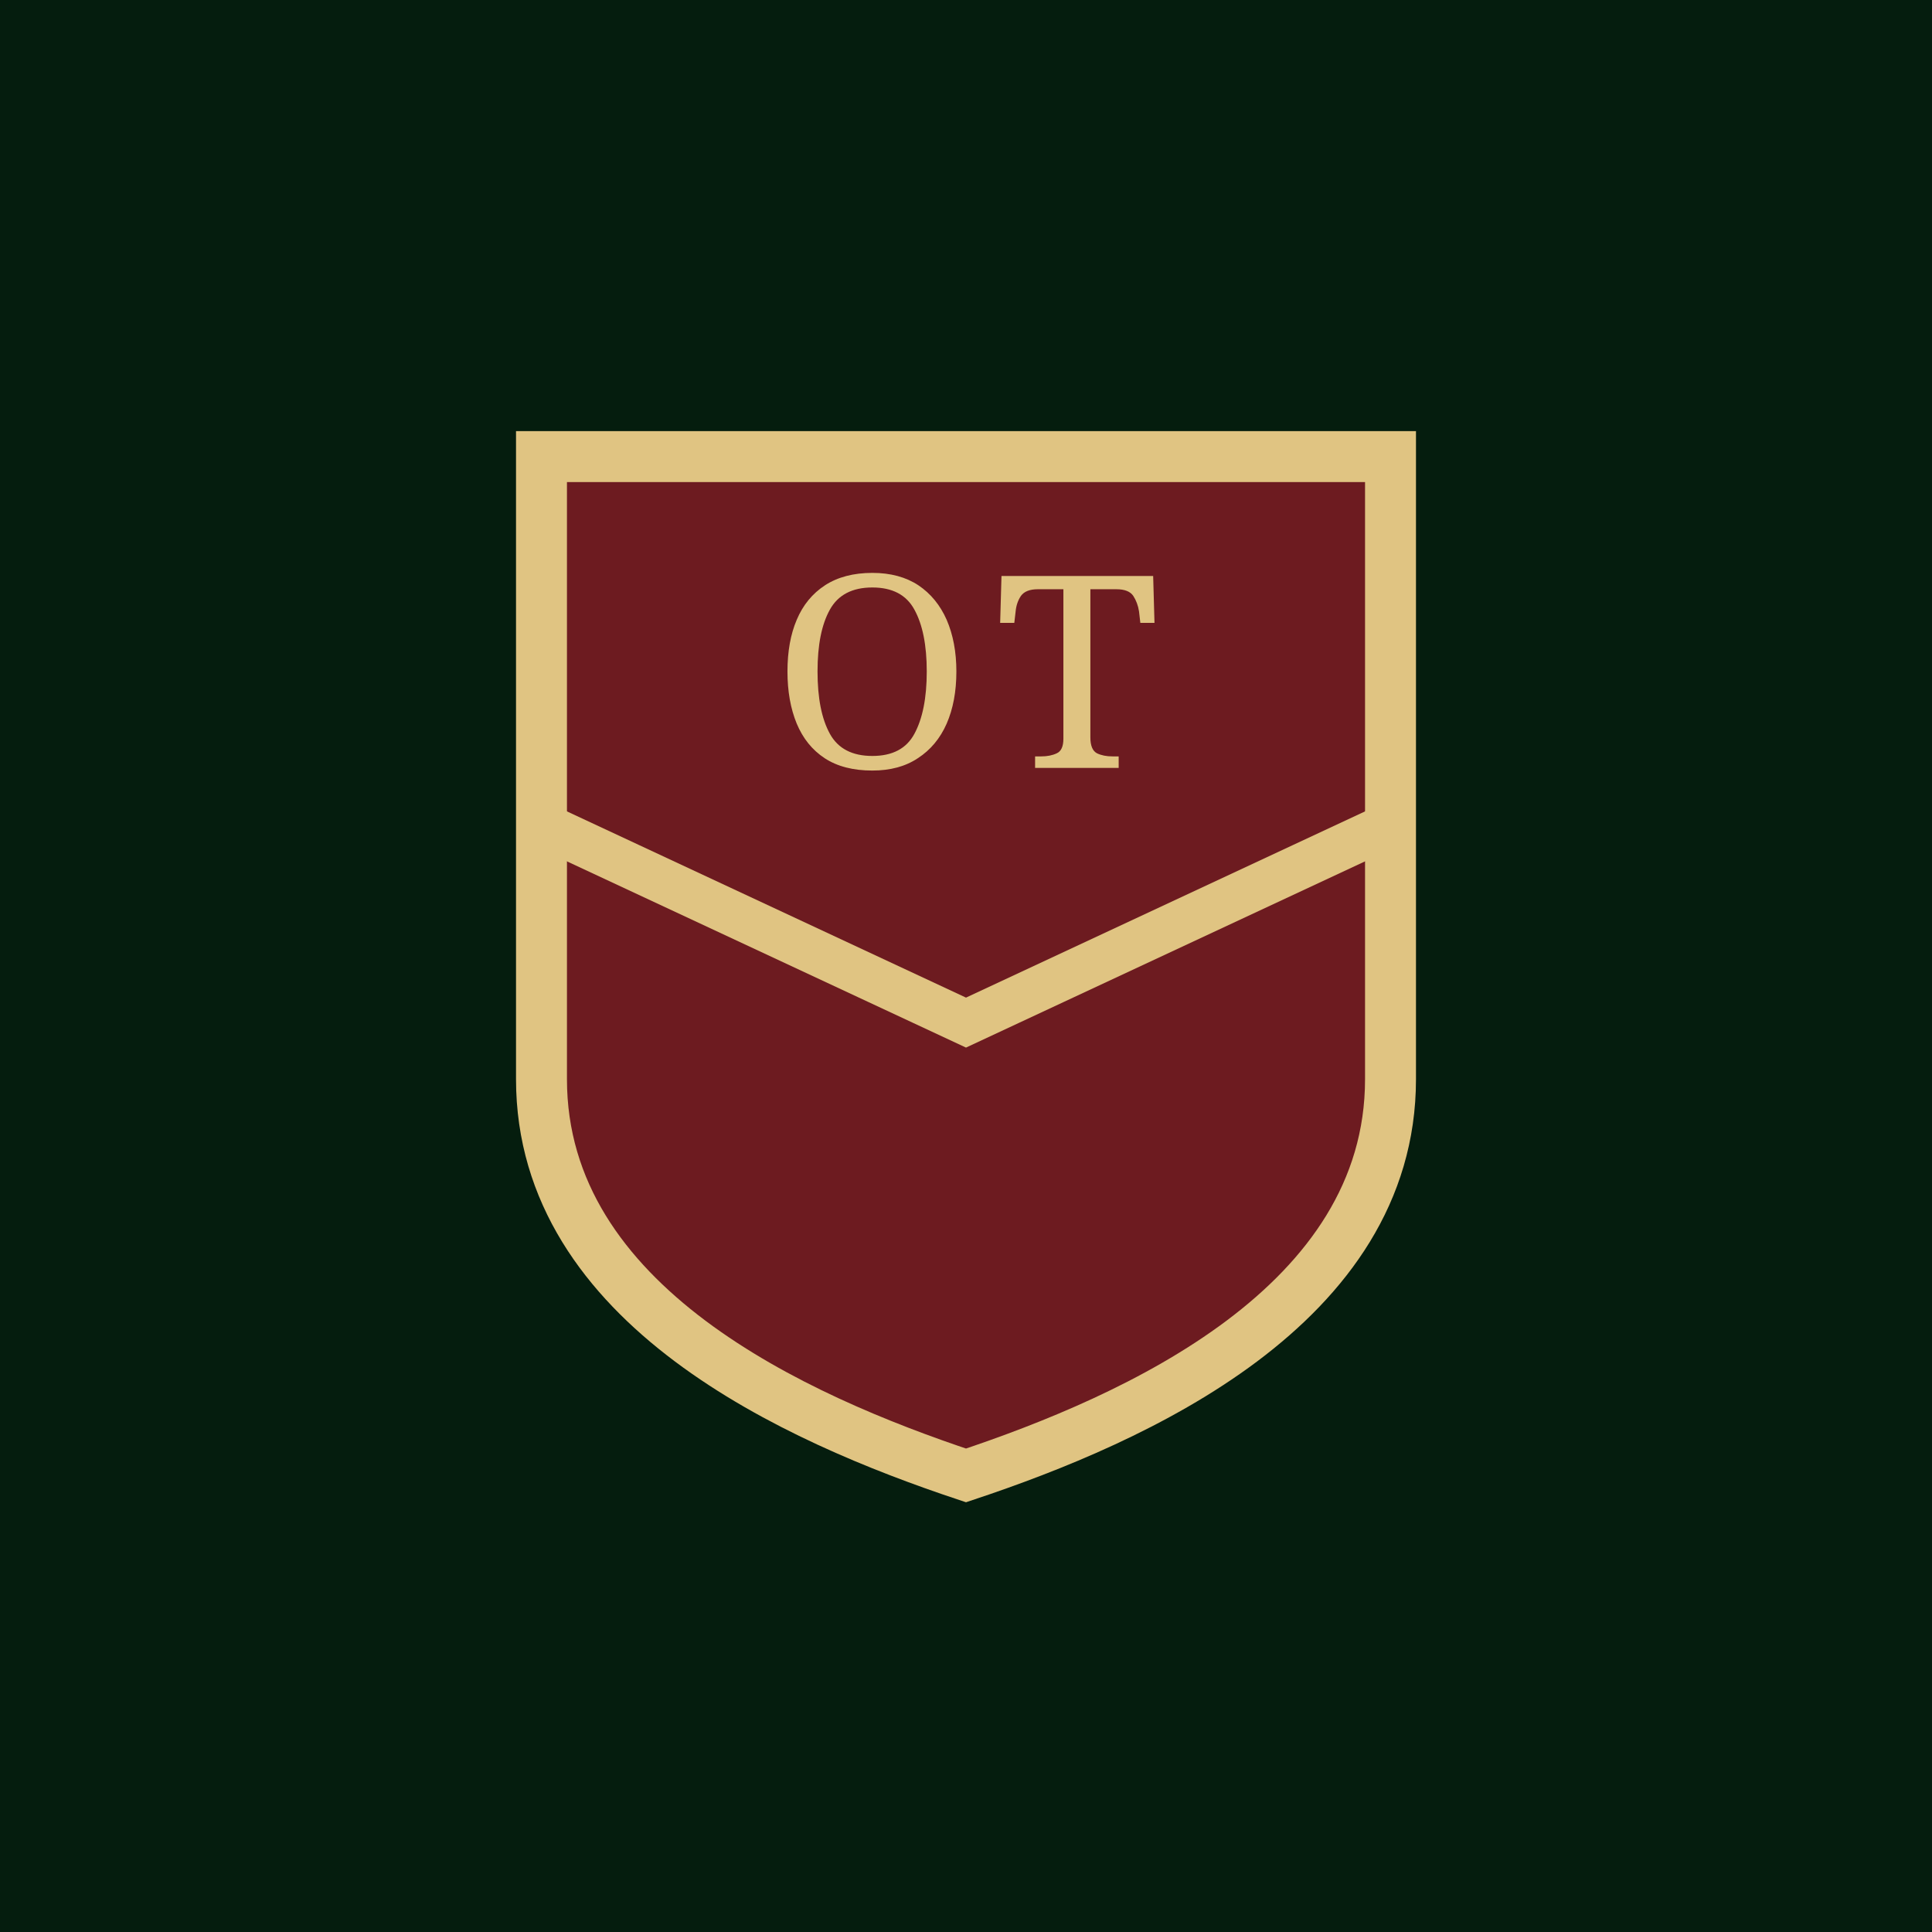
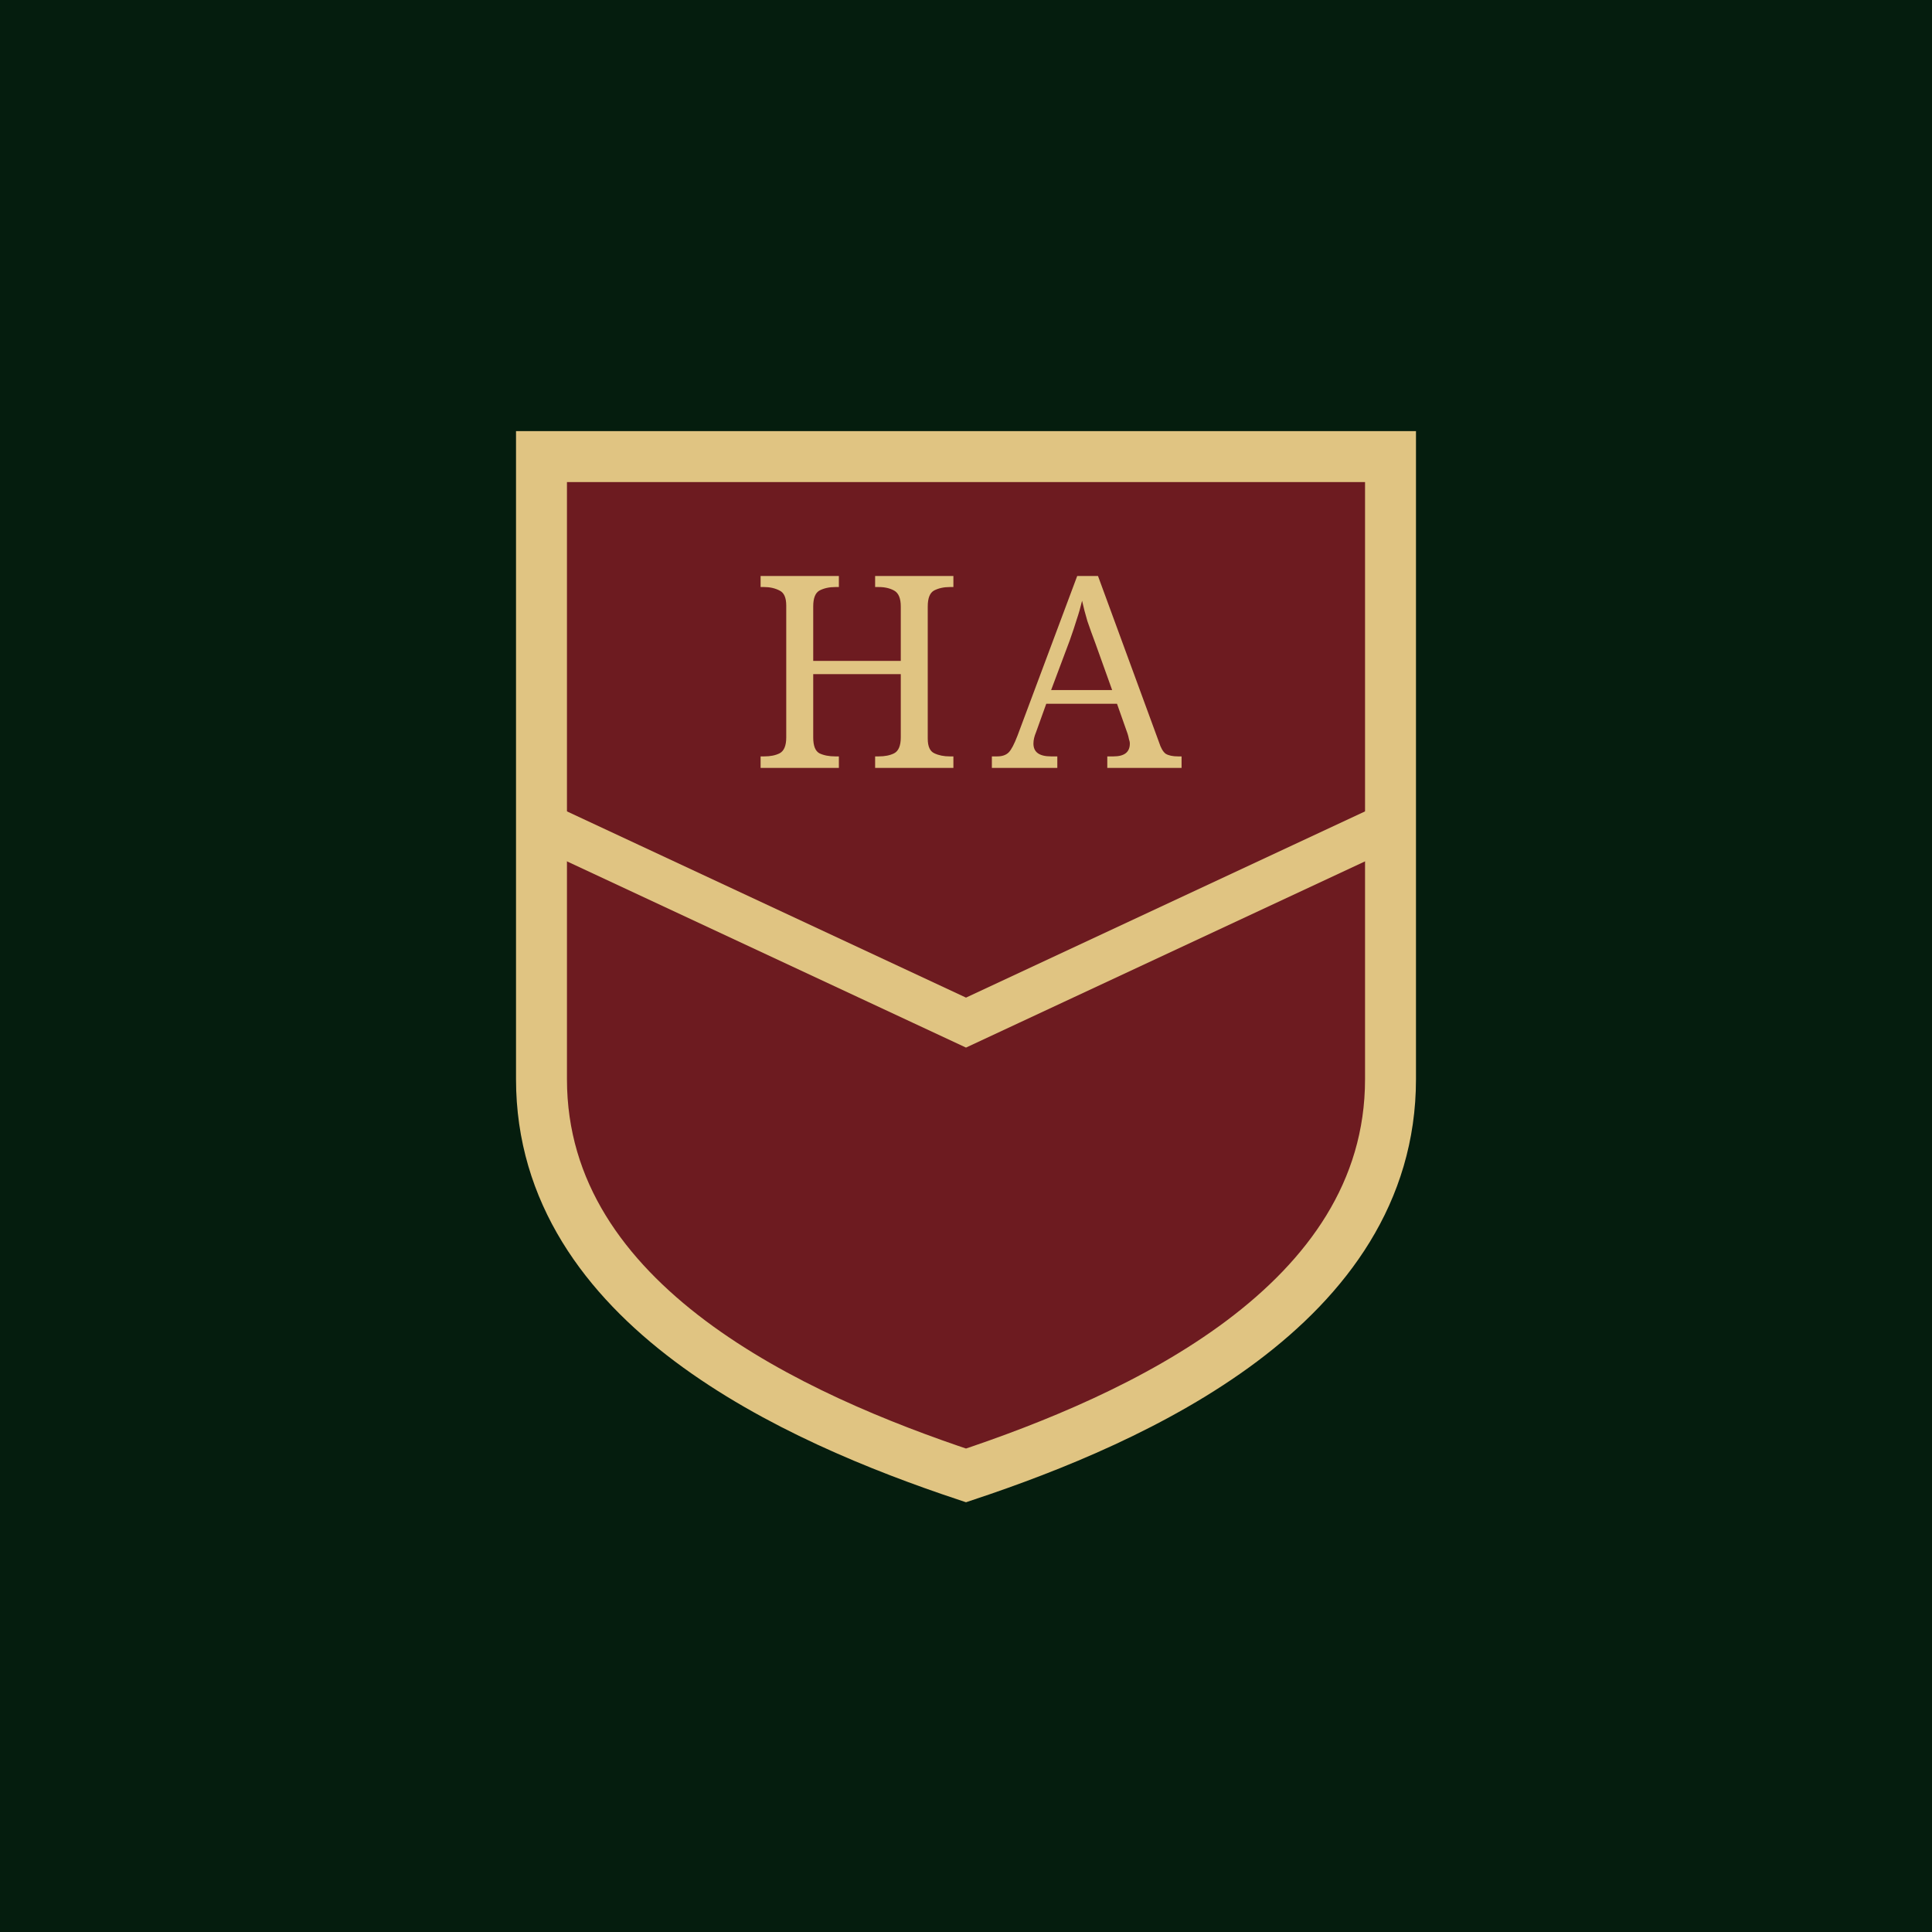
<svg xmlns="http://www.w3.org/2000/svg" width="512" height="512" viewBox="0 0 512 512" fill="none">
  <rect width="512" height="512" fill="#051D0E" />
  <g transform="translate(128.5 106) scale(7.5)">
    <path d="M2 2h30v22c0 8-9 12-15 14-6-2-15-6-15-14V2z" fill="#6D1B20" stroke="#E0C482" stroke-width="1.8" />
    <path d="M2 15l15 7 15-7" stroke="#E0C482" stroke-width="1.6" fill="none" />
-     <text x="17" y="13" text-anchor="middle" fill="#E0C482" font-family="Georgia, serif" font-size="9.5" letter-spacing="1">OT</text>
+     <text x="17" y="13" text-anchor="middle" fill="#E0C482" font-family="Georgia, serif" font-size="9.5" letter-spacing="1">HA</text>
  </g>
</svg>
